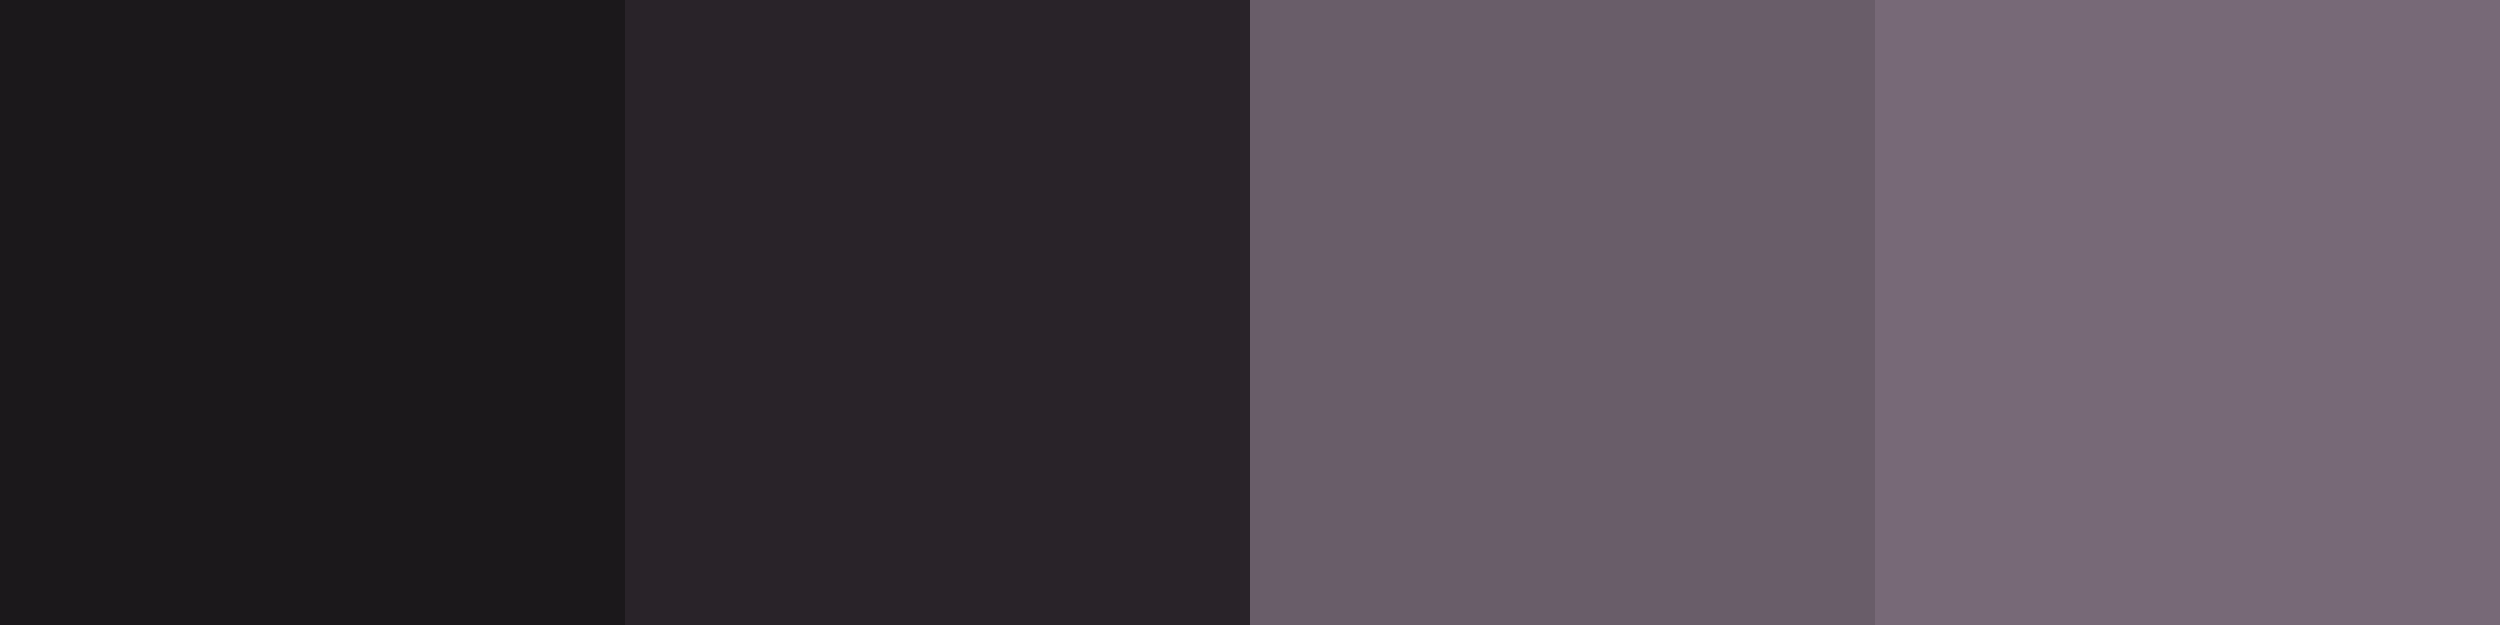
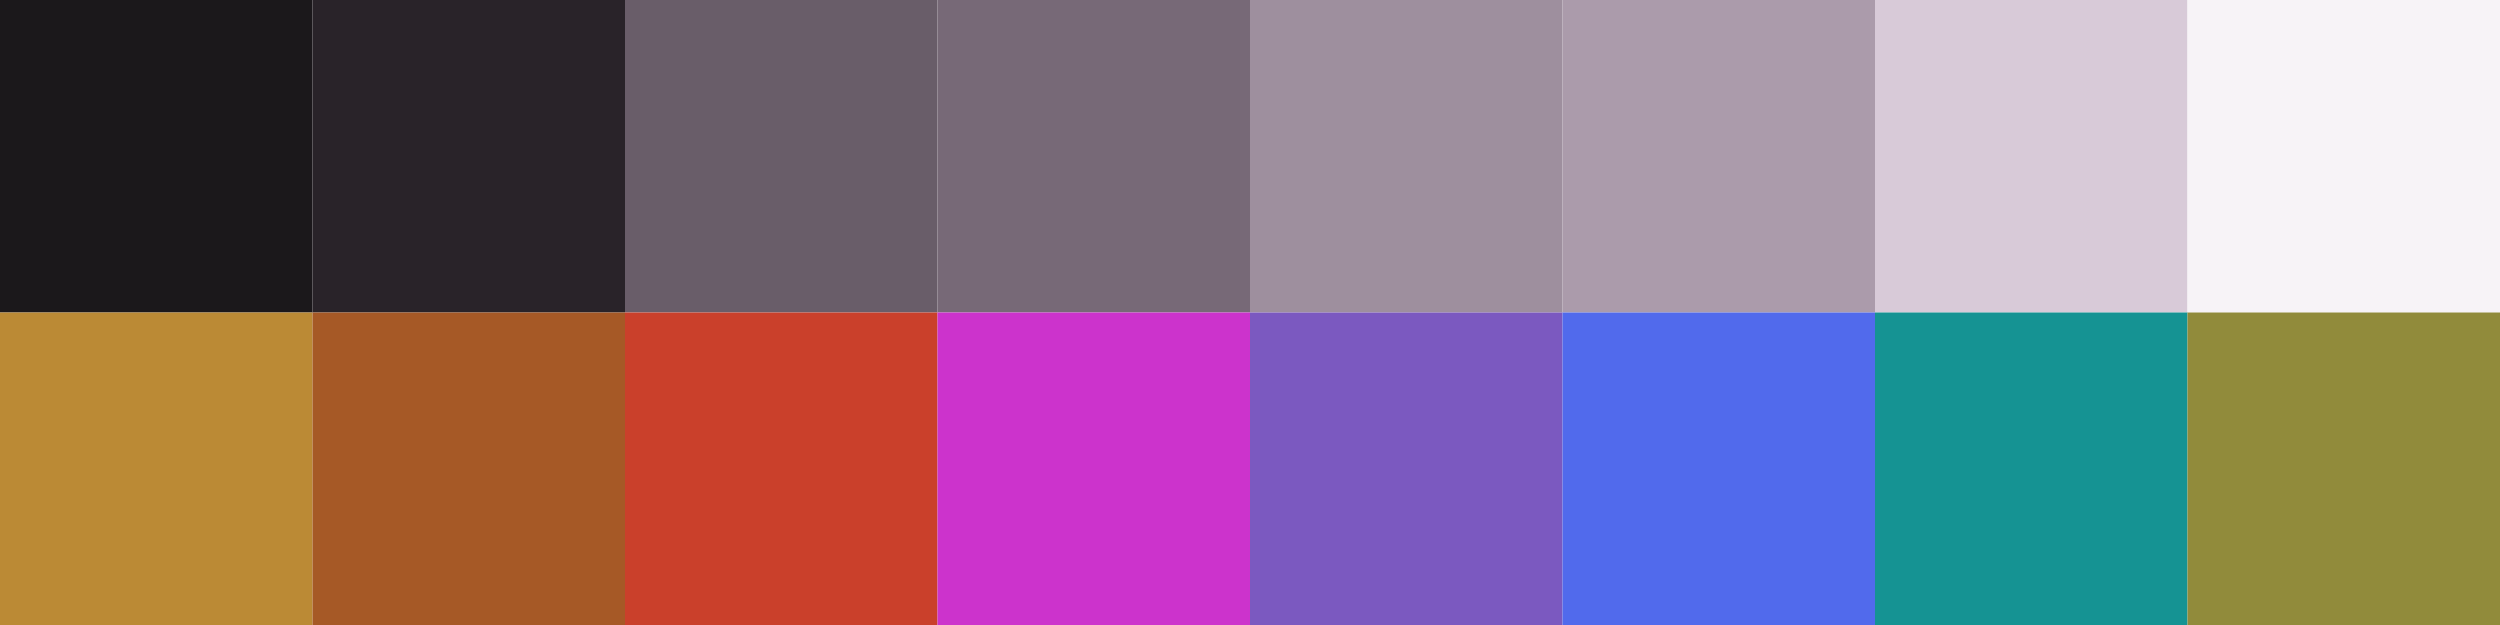
<svg xmlns="http://www.w3.org/2000/svg" version="1.1" viewBox="0 0 1200 300">
  <g>
-     <rect x="0" y="0" width="300" height="300" fill="#1b181b" />
-     <rect x="300" y="0" width="300" height="300" fill="#292329" />
-     <rect x="600" y="0" width="300" height="300" fill="#695d69" />
-     <rect x="900" y="0" width="300" height="300" fill="#776977" />
-     <rect x="0" y="300" width="300" height="300" fill="#9e8f9e" />
-     <rect x="300" y="300" width="300" height="300" fill="#ab9bab" />
-     <rect x="600" y="300" width="300" height="300" fill="#d8cad8" />
-     <rect x="900" y="300" width="300" height="300" fill="#f7f3f7" />
-     <rect x="0" y="600" width="300" height="300" fill="#bb8a35" />
-     <rect x="300" y="600" width="300" height="300" fill="#a65926" />
-     <rect x="600" y="600" width="300" height="300" fill="#ca402b" />
-     <rect x="900" y="600" width="300" height="300" fill="#cc33cc" />
-     <rect x="0" y="900" width="300" height="300" fill="#7b59c0" />
-     <rect x="300" y="900" width="300" height="300" fill="#516aec" />
-     <rect x="600" y="900" width="300" height="300" fill="#159393" />
-     <rect x="900" y="900" width="300" height="300" fill="#918b3b" />
+     <rect x="0" y="0" width="150" height="150" fill="#1b181b" />
+     <rect x="150" y="0" width="150" height="150" fill="#292329" />
+     <rect x="300" y="0" width="150" height="150" fill="#695d69" />
+     <rect x="450" y="0" width="150" height="150" fill="#776977" />
+     <rect x="600" y="0" width="150" height="150" fill="#9e8f9e" />
+     <rect x="750" y="0" width="150" height="150" fill="#ab9bab" />
+     <rect x="900" y="0" width="150" height="150" fill="#d8cad8" />
+     <rect x="1050" y="0" width="150" height="150" fill="#f7f3f7" />
+     <rect x="0" y="150" width="150" height="150" fill="#bb8a35" />
+     <rect x="150" y="150" width="150" height="150" fill="#a65926" />
+     <rect x="300" y="150" width="150" height="150" fill="#ca402b" />
+     <rect x="450" y="150" width="150" height="150" fill="#cc33cc" />
+     <rect x="600" y="150" width="150" height="150" fill="#7b59c0" />
+     <rect x="750" y="150" width="150" height="150" fill="#516aec" />
+     <rect x="900" y="150" width="150" height="150" fill="#159393" />
+     <rect x="1050" y="150" width="150" height="150" fill="#918b3b" />
  </g>
</svg>
